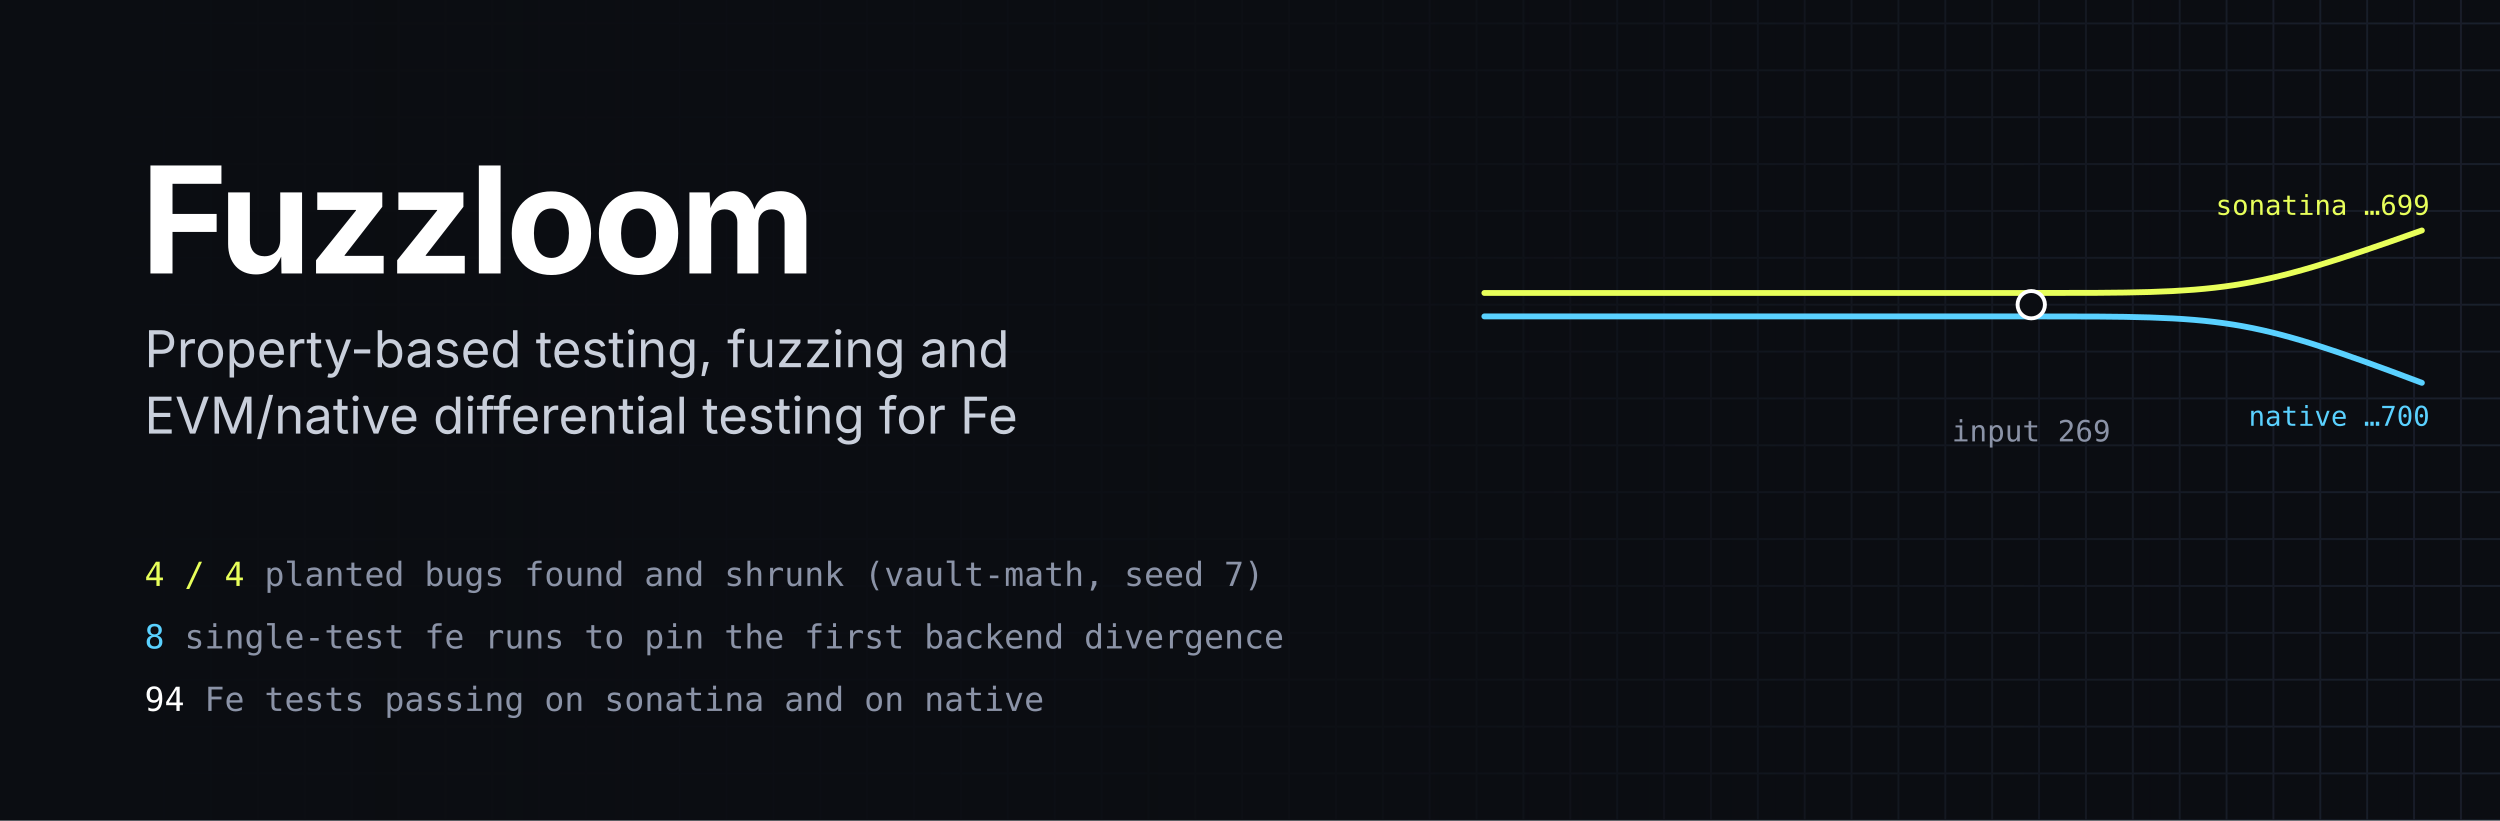
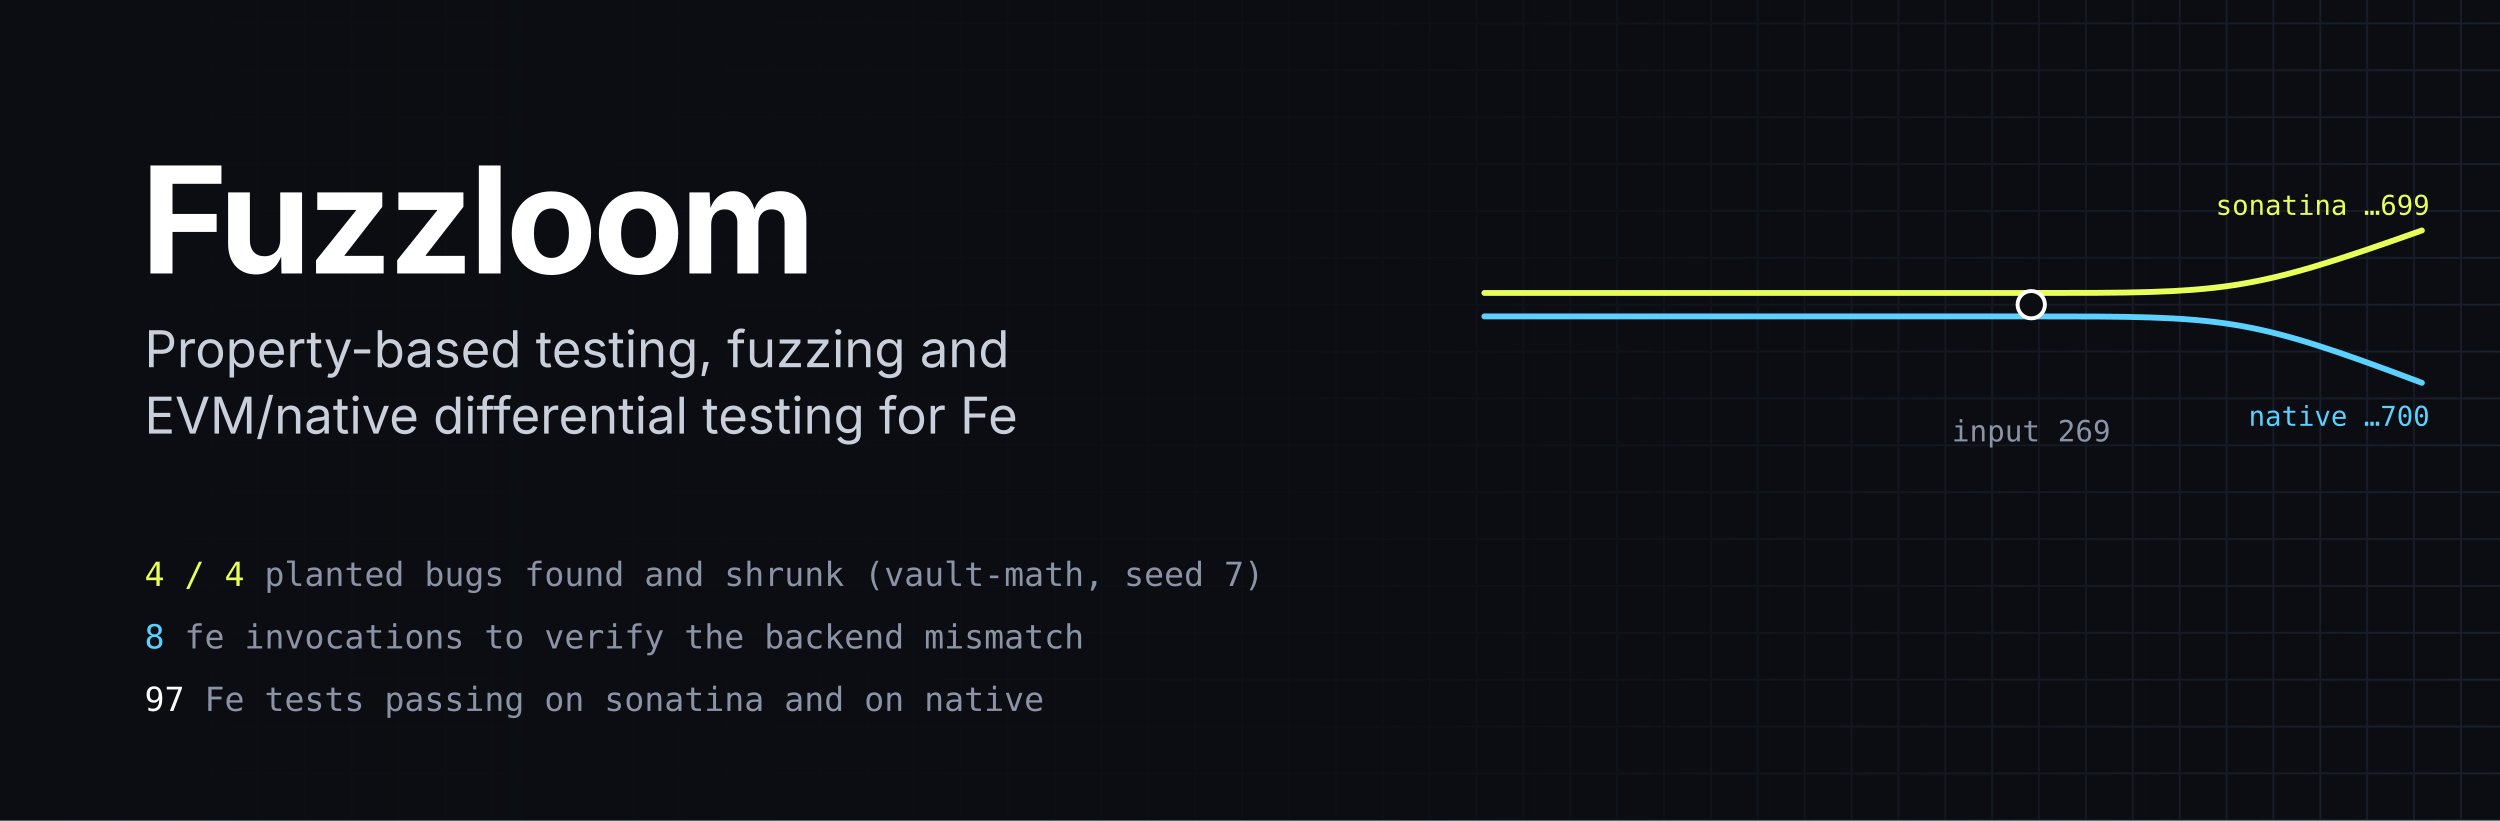
<svg xmlns="http://www.w3.org/2000/svg" width="1280" height="420" viewBox="0 0 1280 420" role="img" aria-labelledby="t d">
  <defs>
    <pattern id="weave" width="24" height="24" patternUnits="userSpaceOnUse">
      <path d="M0 12h24M12 0v24" stroke="#1c2230" stroke-width="1" />
    </pattern>
    <linearGradient id="fade" x1="0" x2="1" y1="0" y2="0">
      <stop offset="0" stop-color="#0b0d12" stop-opacity="1" />
      <stop offset="0.55" stop-color="#0b0d12" stop-opacity="0.9" />
      <stop offset="1" stop-color="#0b0d12" stop-opacity="0.2" />
    </linearGradient>
  </defs>
  <rect width="1280" height="420" fill="#0b0d12" />
  <rect width="1280" height="420" fill="url(#weave)" />
  <rect width="1280" height="420" fill="url(#fade)" />
  <g fill="none" stroke-width="3" stroke-linecap="round">
    <path d="M760 150 C 880 150, 940 150, 1040 150 S 1150 150, 1240 118" stroke="#e8ff5a" />
    <path d="M760 162 C 880 162, 940 162, 1040 162 S 1150 162, 1240 196" stroke="#5ad1ff" />
  </g>
  <circle cx="1040" cy="156" r="7" fill="#0b0d12" stroke="#ffffff" stroke-width="2" />
  <text x="1040" y="226" fill="#8b93a7" font-family="ui-monospace, SFMono-Regular, Menlo, Consolas, monospace" font-size="15" text-anchor="middle">input 269</text>
  <text x="1244" y="110" fill="#e8ff5a" font-family="ui-monospace, SFMono-Regular, Menlo, Consolas, monospace" font-size="14" text-anchor="end">sonatina …699</text>
  <text x="1244" y="218" fill="#5ad1ff" font-family="ui-monospace, SFMono-Regular, Menlo, Consolas, monospace" font-size="14" text-anchor="end">native …700</text>
  <text x="72" y="140" fill="#ffffff" font-family="Inter, Segoe UI, Helvetica, Arial, sans-serif" font-size="76" font-weight="700" letter-spacing="-2">Fuzzloom</text>
  <text x="74" y="188" fill="#c9cfdb" font-family="Inter, Segoe UI, Helvetica, Arial, sans-serif" font-size="26">Property-based testing, fuzzing and</text>
  <text x="74" y="222" fill="#c9cfdb" font-family="Inter, Segoe UI, Helvetica, Arial, sans-serif" font-size="26">EVM/native differential testing for Fe</text>
  <g font-family="ui-monospace, SFMono-Regular, Menlo, Consolas, monospace" font-size="17" fill="#8b93a7">
    <text x="74" y="300">
      <tspan fill="#e8ff5a">4 / 4</tspan>  planted bugs found and shrunk (vault-math, seed 7)</text>
    <text x="74" y="332">
-       <tspan fill="#5ad1ff">8</tspan>      single-test fe runs to pin the first backend divergence</text>
+       <tspan fill="#5ad1ff">8</tspan>      fe invocations to verify the backend mismatch</text>
    <text x="74" y="364">
-       <tspan fill="#ffffff">94</tspan>     Fe tests passing on sonatina and on native</text>
+       <tspan fill="#ffffff">97</tspan>     Fe tests passing on sonatina and on native</text>
  </g>
</svg>
